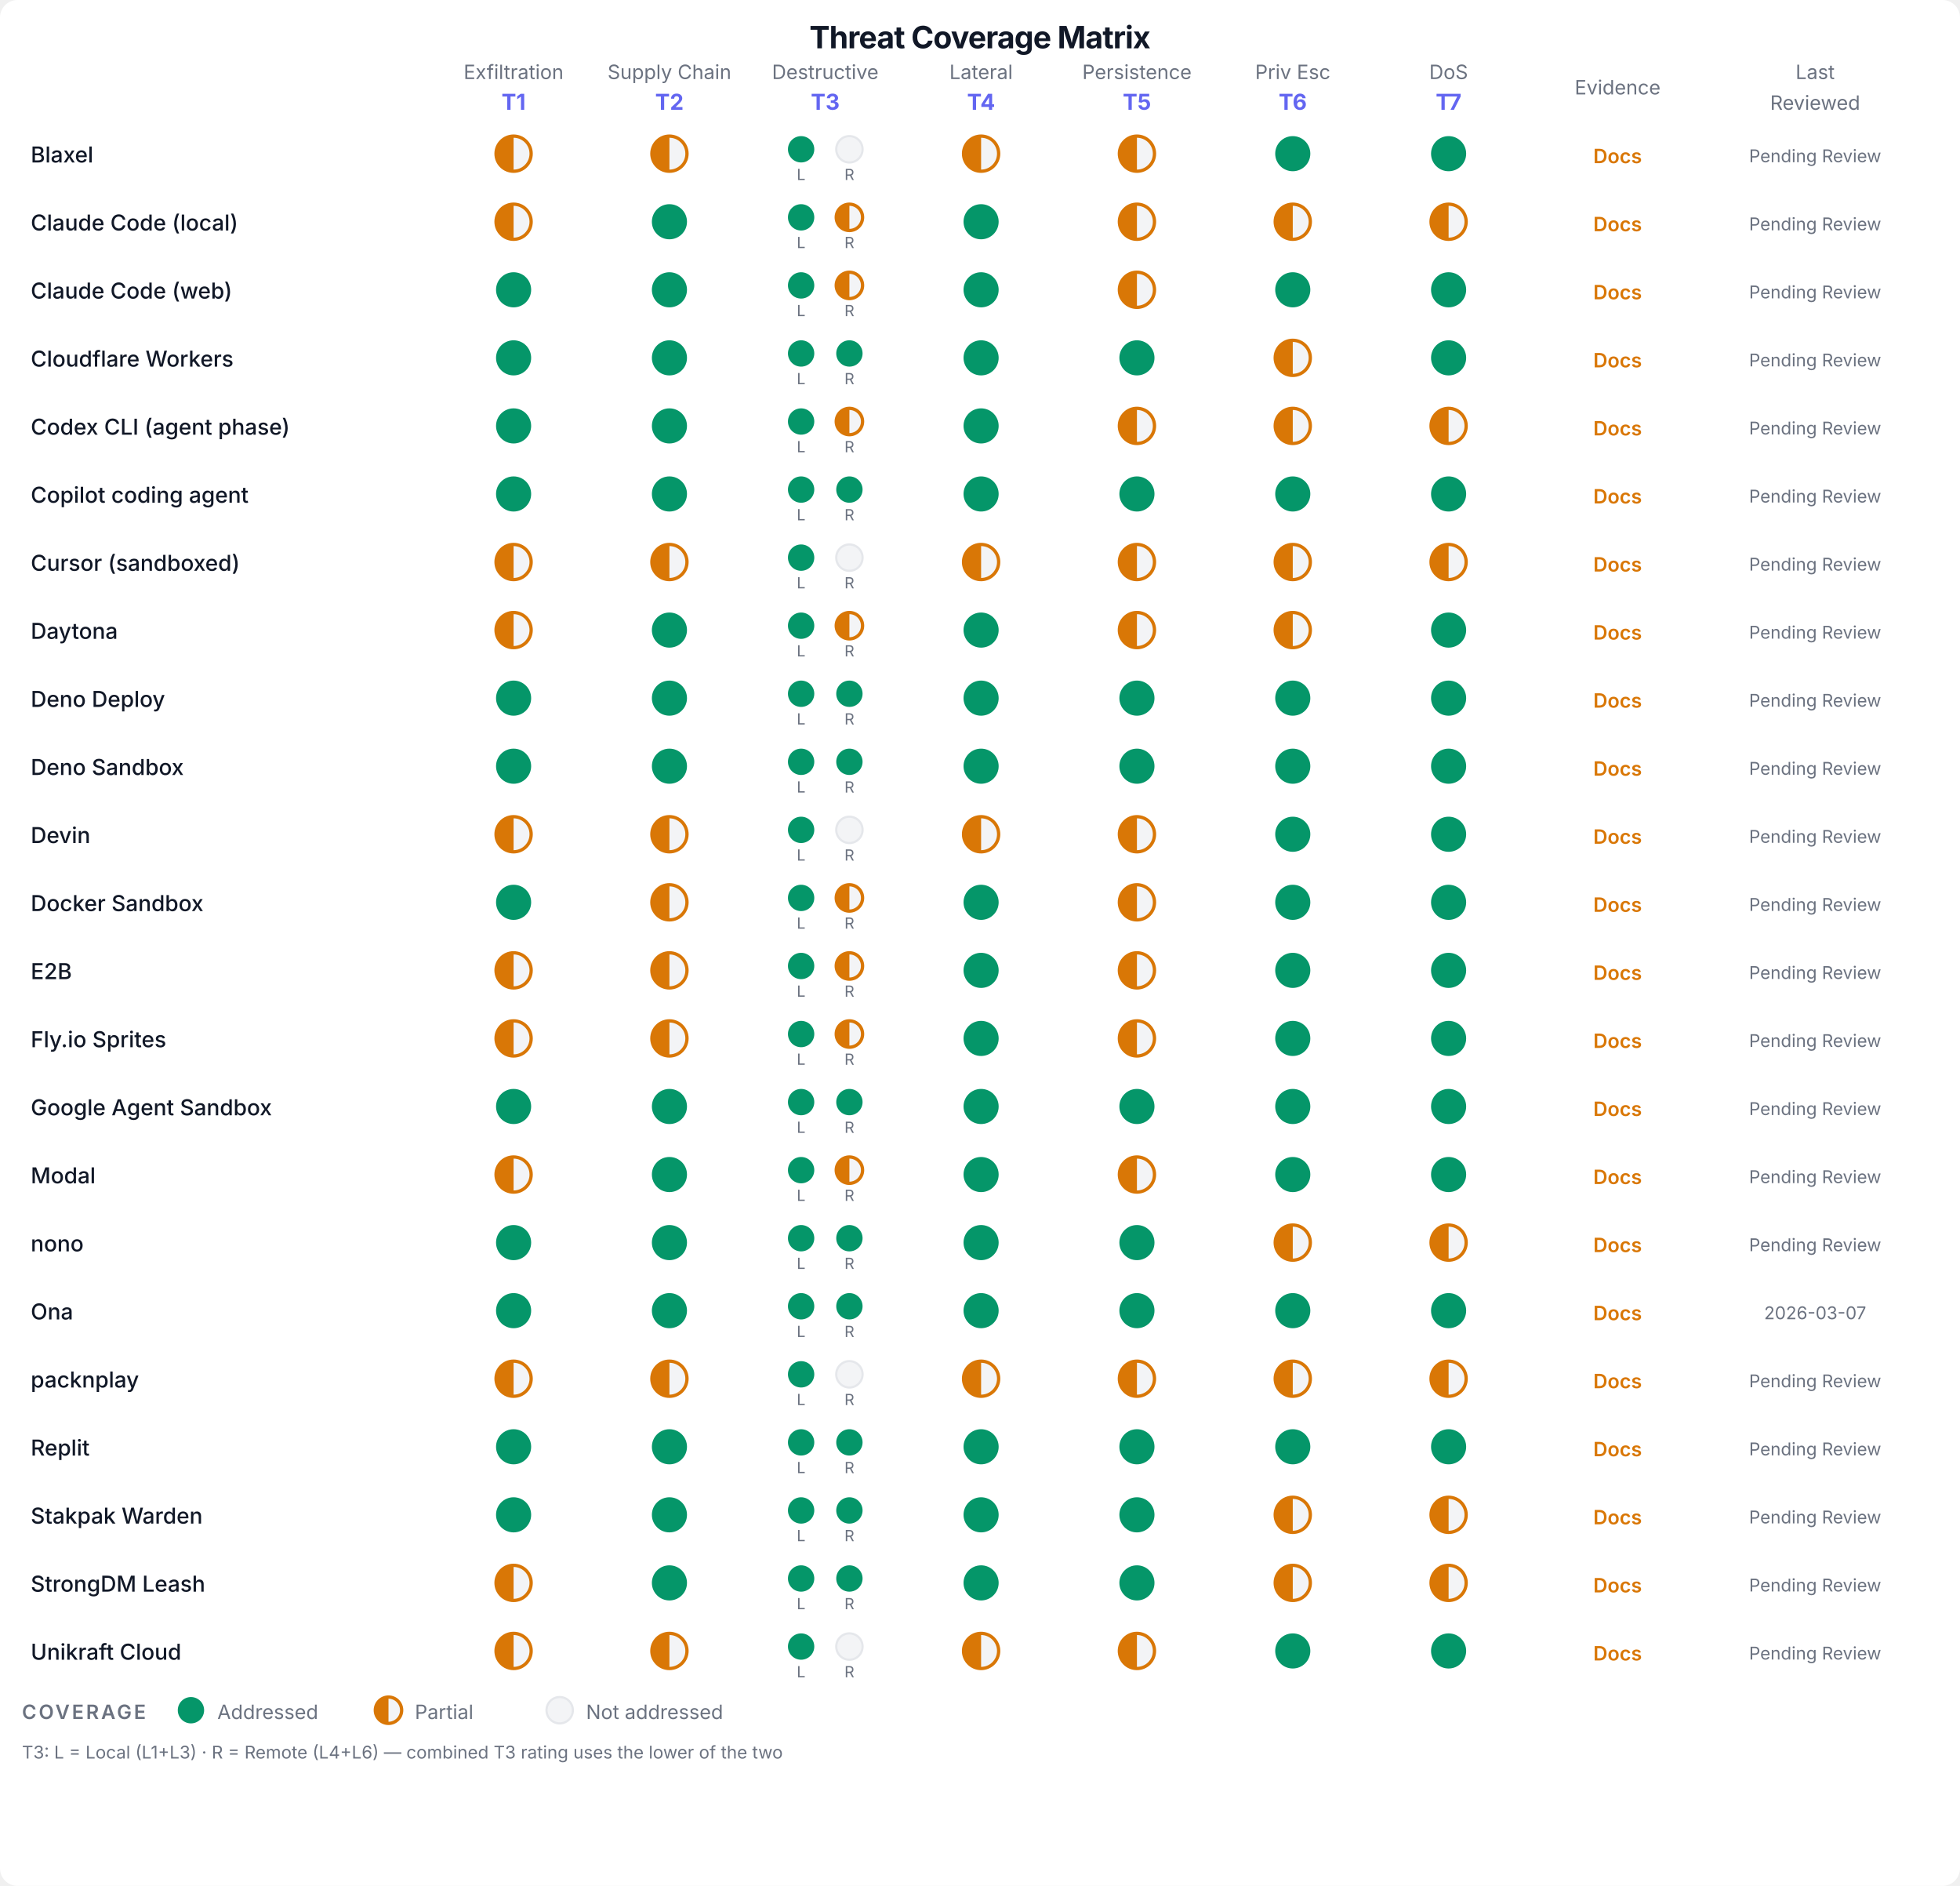
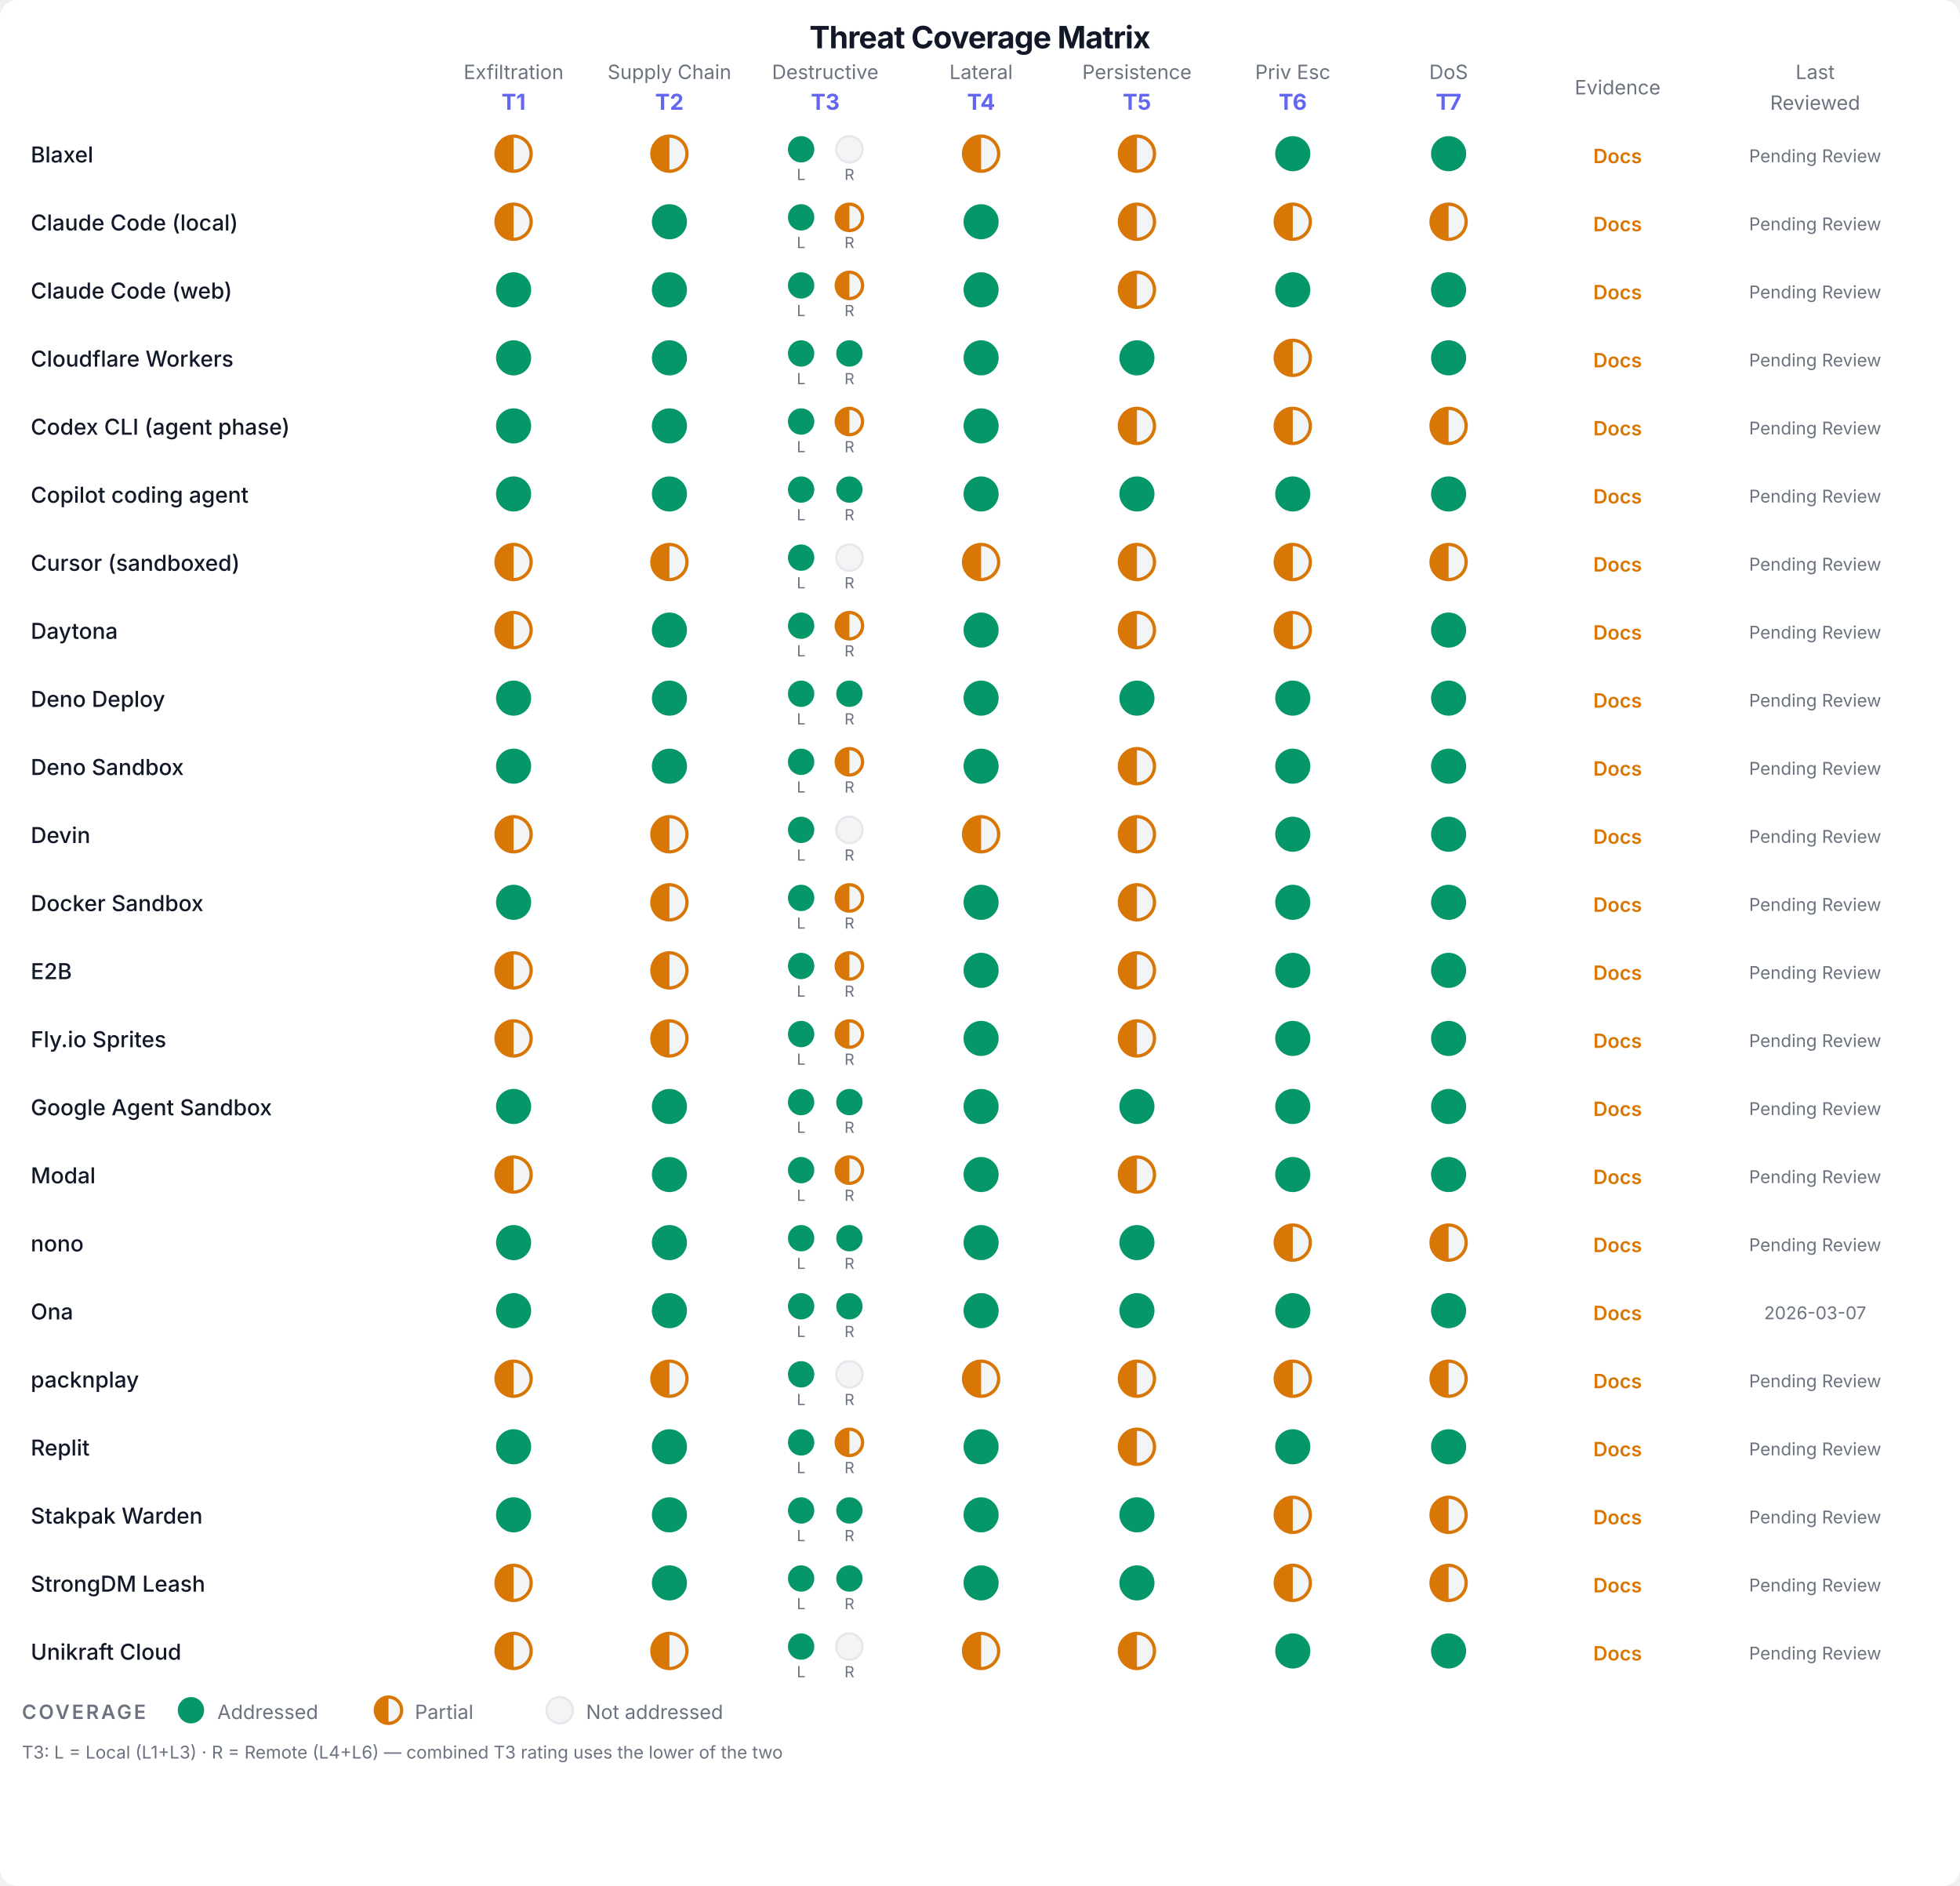
<svg xmlns="http://www.w3.org/2000/svg" viewBox="0 0 893 859" font-family="system-ui, -apple-system, 'Segoe UI', sans-serif">
  <rect width="893" height="859" fill="white" rx="8" />
  <text x="446.5" y="22" fill="#111827" font-size="14" font-weight="700" text-anchor="middle" letter-spacing="-0.3">Threat Coverage Matrix</text>
  <text x="234.0" y="36" fill="#6b7280" font-size="9" text-anchor="middle">Exfiltration</text>
  <text x="234.0" y="50" fill="#6366f1" font-size="10" font-weight="700" text-anchor="middle">T1</text>
  <text x="305.0" y="36" fill="#6b7280" font-size="9" text-anchor="middle">Supply Chain</text>
  <text x="305.0" y="50" fill="#6366f1" font-size="10" font-weight="700" text-anchor="middle">T2</text>
  <text x="376.0" y="36" fill="#6b7280" font-size="9" text-anchor="middle">Destructive</text>
  <text x="376.0" y="50" fill="#6366f1" font-size="10" font-weight="700" text-anchor="middle">T3</text>
  <text x="447.0" y="36" fill="#6b7280" font-size="9" text-anchor="middle">Lateral</text>
  <text x="447.0" y="50" fill="#6366f1" font-size="10" font-weight="700" text-anchor="middle">T4</text>
  <text x="518.0" y="36" fill="#6b7280" font-size="9" text-anchor="middle">Persistence</text>
  <text x="518.0" y="50" fill="#6366f1" font-size="10" font-weight="700" text-anchor="middle">T5</text>
  <text x="589.0" y="36" fill="#6b7280" font-size="9" text-anchor="middle">Priv Esc</text>
  <text x="589.0" y="50" fill="#6366f1" font-size="10" font-weight="700" text-anchor="middle">T6</text>
  <text x="660.0" y="36" fill="#6b7280" font-size="9" text-anchor="middle">DoS</text>
  <text x="660.0" y="50" fill="#6366f1" font-size="10" font-weight="700" text-anchor="middle">T7</text>
  <text x="737.0" y="43" fill="#6b7280" font-size="9" text-anchor="middle">Evidence</text>
  <text x="827.0" y="36" fill="#6b7280" font-size="9" text-anchor="middle">Last</text>
  <text x="827.0" y="50" fill="#6b7280" font-size="9" text-anchor="middle">Reviewed</text>
  <text x="14" y="74.0" fill="#111827" font-size="10" font-weight="500">Blaxel</text>
  <circle cx="234.0" cy="70.0" r="8" fill="#f3f4f6" stroke="#e5e7eb" stroke-width="1" />
  <path d="M 234.0,62.0 A 8,8 0 0,0 234.0,78.0 Z" fill="#d97706" />
  <circle cx="234.0" cy="70.0" r="8" fill="none" stroke="#d97706" stroke-width="1.5" />
  <circle cx="305.0" cy="70.0" r="8" fill="#f3f4f6" stroke="#e5e7eb" stroke-width="1" />
  <path d="M 305.0,62.0 A 8,8 0 0,0 305.0,78.0 Z" fill="#d97706" />
  <circle cx="305.0" cy="70.0" r="8" fill="none" stroke="#d97706" stroke-width="1.5" />
  <circle cx="365.0" cy="68.0" r="6" fill="#059669" />
  <text x="365.0" y="82.0" fill="#6b7280" font-size="7" text-anchor="middle">L</text>
  <circle cx="387.0" cy="68.0" r="6" fill="#f3f4f6" stroke="#e5e7eb" stroke-width="1" />
  <text x="387.0" y="82.0" fill="#6b7280" font-size="7" text-anchor="middle">R</text>
  <circle cx="447.0" cy="70.0" r="8" fill="#f3f4f6" stroke="#e5e7eb" stroke-width="1" />
  <path d="M 447.0,62.0 A 8,8 0 0,0 447.0,78.0 Z" fill="#d97706" />
  <circle cx="447.0" cy="70.0" r="8" fill="none" stroke="#d97706" stroke-width="1.5" />
  <circle cx="518.0" cy="70.0" r="8" fill="#f3f4f6" stroke="#e5e7eb" stroke-width="1" />
  <path d="M 518.0,62.0 A 8,8 0 0,0 518.0,78.0 Z" fill="#d97706" />
  <circle cx="518.0" cy="70.0" r="8" fill="none" stroke="#d97706" stroke-width="1.5" />
  <circle cx="589.0" cy="70.0" r="8" fill="#059669" />
  <circle cx="660.0" cy="70.0" r="8" fill="#059669" />
  <text x="737.0" y="71.0" fill="#d97706" font-size="9" font-weight="600" text-anchor="middle" dominant-baseline="middle">Docs</text>
  <text x="827.0" y="71.0" fill="#6b7280" font-size="8" text-anchor="middle" dominant-baseline="middle">Pending Review</text>
  <text x="14" y="105.0" fill="#111827" font-size="10" font-weight="500">Claude Code (local)</text>
  <circle cx="234.0" cy="101.0" r="8" fill="#f3f4f6" stroke="#e5e7eb" stroke-width="1" />
  <path d="M 234.0,93.0 A 8,8 0 0,0 234.0,109.0 Z" fill="#d97706" />
  <circle cx="234.0" cy="101.0" r="8" fill="none" stroke="#d97706" stroke-width="1.5" />
  <circle cx="305.0" cy="101.0" r="8" fill="#059669" />
  <circle cx="365.0" cy="99.0" r="6" fill="#059669" />
  <text x="365.0" y="113.0" fill="#6b7280" font-size="7" text-anchor="middle">L</text>
  <circle cx="387.0" cy="99.0" r="6" fill="#f3f4f6" stroke="#e5e7eb" stroke-width="1" />
  <path d="M 387.0,93.0 A 6,6 0 0,0 387.0,105.0 Z" fill="#d97706" />
  <circle cx="387.0" cy="99.0" r="6" fill="none" stroke="#d97706" stroke-width="1.5" />
  <text x="387.0" y="113.0" fill="#6b7280" font-size="7" text-anchor="middle">R</text>
  <circle cx="447.0" cy="101.0" r="8" fill="#059669" />
  <circle cx="518.0" cy="101.0" r="8" fill="#f3f4f6" stroke="#e5e7eb" stroke-width="1" />
  <path d="M 518.0,93.0 A 8,8 0 0,0 518.0,109.0 Z" fill="#d97706" />
  <circle cx="518.0" cy="101.0" r="8" fill="none" stroke="#d97706" stroke-width="1.5" />
  <circle cx="589.0" cy="101.0" r="8" fill="#f3f4f6" stroke="#e5e7eb" stroke-width="1" />
  <path d="M 589.0,93.0 A 8,8 0 0,0 589.0,109.0 Z" fill="#d97706" />
  <circle cx="589.0" cy="101.0" r="8" fill="none" stroke="#d97706" stroke-width="1.5" />
  <circle cx="660.0" cy="101.0" r="8" fill="#f3f4f6" stroke="#e5e7eb" stroke-width="1" />
  <path d="M 660.0,93.0 A 8,8 0 0,0 660.0,109.0 Z" fill="#d97706" />
  <circle cx="660.0" cy="101.0" r="8" fill="none" stroke="#d97706" stroke-width="1.5" />
  <text x="737.0" y="102.0" fill="#d97706" font-size="9" font-weight="600" text-anchor="middle" dominant-baseline="middle">Docs</text>
  <text x="827.0" y="102.0" fill="#6b7280" font-size="8" text-anchor="middle" dominant-baseline="middle">Pending Review</text>
  <text x="14" y="136.0" fill="#111827" font-size="10" font-weight="500">Claude Code (web)</text>
  <circle cx="234.0" cy="132.0" r="8" fill="#059669" />
  <circle cx="305.0" cy="132.0" r="8" fill="#059669" />
  <circle cx="365.0" cy="130.0" r="6" fill="#059669" />
  <text x="365.0" y="144.0" fill="#6b7280" font-size="7" text-anchor="middle">L</text>
  <circle cx="387.0" cy="130.0" r="6" fill="#f3f4f6" stroke="#e5e7eb" stroke-width="1" />
  <path d="M 387.0,124.0 A 6,6 0 0,0 387.0,136.0 Z" fill="#d97706" />
  <circle cx="387.0" cy="130.0" r="6" fill="none" stroke="#d97706" stroke-width="1.5" />
  <text x="387.0" y="144.0" fill="#6b7280" font-size="7" text-anchor="middle">R</text>
  <circle cx="447.0" cy="132.0" r="8" fill="#059669" />
  <circle cx="518.0" cy="132.0" r="8" fill="#f3f4f6" stroke="#e5e7eb" stroke-width="1" />
  <path d="M 518.0,124.0 A 8,8 0 0,0 518.0,140.0 Z" fill="#d97706" />
  <circle cx="518.0" cy="132.0" r="8" fill="none" stroke="#d97706" stroke-width="1.5" />
  <circle cx="589.0" cy="132.0" r="8" fill="#059669" />
  <circle cx="660.0" cy="132.0" r="8" fill="#059669" />
  <text x="737.0" y="133.0" fill="#d97706" font-size="9" font-weight="600" text-anchor="middle" dominant-baseline="middle">Docs</text>
  <text x="827.0" y="133.0" fill="#6b7280" font-size="8" text-anchor="middle" dominant-baseline="middle">Pending Review</text>
  <text x="14" y="167.0" fill="#111827" font-size="10" font-weight="500">Cloudflare Workers</text>
  <circle cx="234.0" cy="163.0" r="8" fill="#059669" />
  <circle cx="305.0" cy="163.0" r="8" fill="#059669" />
  <circle cx="365.0" cy="161.0" r="6" fill="#059669" />
  <text x="365.0" y="175.0" fill="#6b7280" font-size="7" text-anchor="middle">L</text>
  <circle cx="387.0" cy="161.0" r="6" fill="#059669" />
  <text x="387.0" y="175.0" fill="#6b7280" font-size="7" text-anchor="middle">R</text>
  <circle cx="447.0" cy="163.0" r="8" fill="#059669" />
  <circle cx="518.0" cy="163.0" r="8" fill="#059669" />
  <circle cx="589.0" cy="163.0" r="8" fill="#f3f4f6" stroke="#e5e7eb" stroke-width="1" />
  <path d="M 589.0,155.0 A 8,8 0 0,0 589.0,171.0 Z" fill="#d97706" />
  <circle cx="589.0" cy="163.0" r="8" fill="none" stroke="#d97706" stroke-width="1.5" />
  <circle cx="660.0" cy="163.0" r="8" fill="#059669" />
  <text x="737.0" y="164.0" fill="#d97706" font-size="9" font-weight="600" text-anchor="middle" dominant-baseline="middle">Docs</text>
  <text x="827.0" y="164.0" fill="#6b7280" font-size="8" text-anchor="middle" dominant-baseline="middle">Pending Review</text>
  <text x="14" y="198.0" fill="#111827" font-size="10" font-weight="500">Codex CLI (agent phase)</text>
  <circle cx="234.0" cy="194.0" r="8" fill="#059669" />
  <circle cx="305.0" cy="194.0" r="8" fill="#059669" />
  <circle cx="365.0" cy="192.0" r="6" fill="#059669" />
  <text x="365.0" y="206.0" fill="#6b7280" font-size="7" text-anchor="middle">L</text>
  <circle cx="387.0" cy="192.0" r="6" fill="#f3f4f6" stroke="#e5e7eb" stroke-width="1" />
  <path d="M 387.0,186.0 A 6,6 0 0,0 387.0,198.0 Z" fill="#d97706" />
  <circle cx="387.0" cy="192.0" r="6" fill="none" stroke="#d97706" stroke-width="1.5" />
  <text x="387.0" y="206.0" fill="#6b7280" font-size="7" text-anchor="middle">R</text>
  <circle cx="447.0" cy="194.0" r="8" fill="#059669" />
  <circle cx="518.0" cy="194.0" r="8" fill="#f3f4f6" stroke="#e5e7eb" stroke-width="1" />
  <path d="M 518.0,186.0 A 8,8 0 0,0 518.0,202.0 Z" fill="#d97706" />
  <circle cx="518.0" cy="194.0" r="8" fill="none" stroke="#d97706" stroke-width="1.5" />
  <circle cx="589.0" cy="194.0" r="8" fill="#f3f4f6" stroke="#e5e7eb" stroke-width="1" />
  <path d="M 589.0,186.0 A 8,8 0 0,0 589.0,202.0 Z" fill="#d97706" />
  <circle cx="589.0" cy="194.0" r="8" fill="none" stroke="#d97706" stroke-width="1.5" />
  <circle cx="660.0" cy="194.0" r="8" fill="#f3f4f6" stroke="#e5e7eb" stroke-width="1" />
  <path d="M 660.0,186.0 A 8,8 0 0,0 660.0,202.0 Z" fill="#d97706" />
  <circle cx="660.0" cy="194.0" r="8" fill="none" stroke="#d97706" stroke-width="1.5" />
  <text x="737.0" y="195.0" fill="#d97706" font-size="9" font-weight="600" text-anchor="middle" dominant-baseline="middle">Docs</text>
  <text x="827.0" y="195.0" fill="#6b7280" font-size="8" text-anchor="middle" dominant-baseline="middle">Pending Review</text>
  <text x="14" y="229.0" fill="#111827" font-size="10" font-weight="500">Copilot coding agent</text>
  <circle cx="234.0" cy="225.0" r="8" fill="#059669" />
  <circle cx="305.0" cy="225.0" r="8" fill="#059669" />
  <circle cx="365.0" cy="223.0" r="6" fill="#059669" />
  <text x="365.0" y="237.0" fill="#6b7280" font-size="7" text-anchor="middle">L</text>
  <circle cx="387.0" cy="223.0" r="6" fill="#059669" />
  <text x="387.0" y="237.0" fill="#6b7280" font-size="7" text-anchor="middle">R</text>
  <circle cx="447.0" cy="225.0" r="8" fill="#059669" />
  <circle cx="518.0" cy="225.0" r="8" fill="#059669" />
  <circle cx="589.0" cy="225.0" r="8" fill="#059669" />
  <circle cx="660.0" cy="225.0" r="8" fill="#059669" />
  <text x="737.0" y="226.0" fill="#d97706" font-size="9" font-weight="600" text-anchor="middle" dominant-baseline="middle">Docs</text>
  <text x="827.0" y="226.0" fill="#6b7280" font-size="8" text-anchor="middle" dominant-baseline="middle">Pending Review</text>
  <text x="14" y="260.0" fill="#111827" font-size="10" font-weight="500">Cursor (sandboxed)</text>
  <circle cx="234.0" cy="256.0" r="8" fill="#f3f4f6" stroke="#e5e7eb" stroke-width="1" />
  <path d="M 234.0,248.0 A 8,8 0 0,0 234.0,264.0 Z" fill="#d97706" />
  <circle cx="234.0" cy="256.0" r="8" fill="none" stroke="#d97706" stroke-width="1.5" />
  <circle cx="305.0" cy="256.0" r="8" fill="#f3f4f6" stroke="#e5e7eb" stroke-width="1" />
  <path d="M 305.0,248.0 A 8,8 0 0,0 305.0,264.0 Z" fill="#d97706" />
  <circle cx="305.0" cy="256.0" r="8" fill="none" stroke="#d97706" stroke-width="1.5" />
  <circle cx="365.0" cy="254.0" r="6" fill="#059669" />
  <text x="365.0" y="268.0" fill="#6b7280" font-size="7" text-anchor="middle">L</text>
  <circle cx="387.0" cy="254.0" r="6" fill="#f3f4f6" stroke="#e5e7eb" stroke-width="1" />
  <text x="387.0" y="268.0" fill="#6b7280" font-size="7" text-anchor="middle">R</text>
  <circle cx="447.0" cy="256.0" r="8" fill="#f3f4f6" stroke="#e5e7eb" stroke-width="1" />
  <path d="M 447.0,248.0 A 8,8 0 0,0 447.0,264.0 Z" fill="#d97706" />
  <circle cx="447.0" cy="256.0" r="8" fill="none" stroke="#d97706" stroke-width="1.5" />
  <circle cx="518.0" cy="256.0" r="8" fill="#f3f4f6" stroke="#e5e7eb" stroke-width="1" />
  <path d="M 518.0,248.0 A 8,8 0 0,0 518.0,264.0 Z" fill="#d97706" />
  <circle cx="518.0" cy="256.0" r="8" fill="none" stroke="#d97706" stroke-width="1.5" />
  <circle cx="589.0" cy="256.0" r="8" fill="#f3f4f6" stroke="#e5e7eb" stroke-width="1" />
  <path d="M 589.0,248.0 A 8,8 0 0,0 589.0,264.0 Z" fill="#d97706" />
  <circle cx="589.0" cy="256.0" r="8" fill="none" stroke="#d97706" stroke-width="1.5" />
  <circle cx="660.0" cy="256.0" r="8" fill="#f3f4f6" stroke="#e5e7eb" stroke-width="1" />
  <path d="M 660.0,248.0 A 8,8 0 0,0 660.0,264.0 Z" fill="#d97706" />
  <circle cx="660.0" cy="256.0" r="8" fill="none" stroke="#d97706" stroke-width="1.5" />
  <text x="737.0" y="257.0" fill="#d97706" font-size="9" font-weight="600" text-anchor="middle" dominant-baseline="middle">Docs</text>
  <text x="827.0" y="257.0" fill="#6b7280" font-size="8" text-anchor="middle" dominant-baseline="middle">Pending Review</text>
  <text x="14" y="291.0" fill="#111827" font-size="10" font-weight="500">Daytona</text>
  <circle cx="234.0" cy="287.0" r="8" fill="#f3f4f6" stroke="#e5e7eb" stroke-width="1" />
  <path d="M 234.0,279.0 A 8,8 0 0,0 234.0,295.0 Z" fill="#d97706" />
  <circle cx="234.0" cy="287.0" r="8" fill="none" stroke="#d97706" stroke-width="1.5" />
  <circle cx="305.0" cy="287.0" r="8" fill="#059669" />
  <circle cx="365.0" cy="285.0" r="6" fill="#059669" />
  <text x="365.0" y="299.0" fill="#6b7280" font-size="7" text-anchor="middle">L</text>
  <circle cx="387.0" cy="285.0" r="6" fill="#f3f4f6" stroke="#e5e7eb" stroke-width="1" />
  <path d="M 387.0,279.0 A 6,6 0 0,0 387.0,291.0 Z" fill="#d97706" />
  <circle cx="387.0" cy="285.0" r="6" fill="none" stroke="#d97706" stroke-width="1.5" />
  <text x="387.0" y="299.0" fill="#6b7280" font-size="7" text-anchor="middle">R</text>
  <circle cx="447.0" cy="287.0" r="8" fill="#059669" />
  <circle cx="518.0" cy="287.0" r="8" fill="#f3f4f6" stroke="#e5e7eb" stroke-width="1" />
  <path d="M 518.0,279.0 A 8,8 0 0,0 518.0,295.0 Z" fill="#d97706" />
  <circle cx="518.0" cy="287.0" r="8" fill="none" stroke="#d97706" stroke-width="1.5" />
  <circle cx="589.0" cy="287.0" r="8" fill="#f3f4f6" stroke="#e5e7eb" stroke-width="1" />
  <path d="M 589.0,279.0 A 8,8 0 0,0 589.0,295.0 Z" fill="#d97706" />
  <circle cx="589.0" cy="287.0" r="8" fill="none" stroke="#d97706" stroke-width="1.5" />
  <circle cx="660.0" cy="287.0" r="8" fill="#059669" />
  <text x="737.0" y="288.0" fill="#d97706" font-size="9" font-weight="600" text-anchor="middle" dominant-baseline="middle">Docs</text>
  <text x="827.0" y="288.0" fill="#6b7280" font-size="8" text-anchor="middle" dominant-baseline="middle">Pending Review</text>
  <text x="14" y="322.0" fill="#111827" font-size="10" font-weight="500">Deno Deploy</text>
  <circle cx="234.0" cy="318.0" r="8" fill="#059669" />
  <circle cx="305.0" cy="318.0" r="8" fill="#059669" />
  <circle cx="365.0" cy="316.0" r="6" fill="#059669" />
  <text x="365.0" y="330.0" fill="#6b7280" font-size="7" text-anchor="middle">L</text>
  <circle cx="387.0" cy="316.0" r="6" fill="#059669" />
  <text x="387.0" y="330.0" fill="#6b7280" font-size="7" text-anchor="middle">R</text>
  <circle cx="447.0" cy="318.0" r="8" fill="#059669" />
  <circle cx="518.0" cy="318.0" r="8" fill="#059669" />
  <circle cx="589.0" cy="318.0" r="8" fill="#059669" />
  <circle cx="660.0" cy="318.0" r="8" fill="#059669" />
  <text x="737.0" y="319.0" fill="#d97706" font-size="9" font-weight="600" text-anchor="middle" dominant-baseline="middle">Docs</text>
  <text x="827.0" y="319.0" fill="#6b7280" font-size="8" text-anchor="middle" dominant-baseline="middle">Pending Review</text>
  <text x="14" y="353.0" fill="#111827" font-size="10" font-weight="500">Deno Sandbox</text>
  <circle cx="234.0" cy="349.0" r="8" fill="#059669" />
  <circle cx="305.0" cy="349.0" r="8" fill="#059669" />
  <circle cx="365.0" cy="347.0" r="6" fill="#059669" />
  <text x="365.0" y="361.0" fill="#6b7280" font-size="7" text-anchor="middle">L</text>
-   <circle cx="387.0" cy="347.0" r="6" fill="#059669" />
+   <circle cx="387.0" cy="347.0" r="6" fill="#f3f4f6" stroke="#e5e7eb" stroke-width="1" />
+   <path d="M 387.0,341.0 A 6,6 0 0,0 387.0,353.0 Z" fill="#d97706" />
+   <circle cx="387.0" cy="347.0" r="6" fill="none" stroke="#d97706" stroke-width="1.5" />
  <text x="387.0" y="361.0" fill="#6b7280" font-size="7" text-anchor="middle">R</text>
  <circle cx="447.0" cy="349.0" r="8" fill="#059669" />
-   <circle cx="518.0" cy="349.0" r="8" fill="#059669" />
+   <circle cx="518.0" cy="349.0" r="8" fill="#f3f4f6" stroke="#e5e7eb" stroke-width="1" />
+   <path d="M 518.0,341.0 A 8,8 0 0,0 518.0,357.0 Z" fill="#d97706" />
+   <circle cx="518.0" cy="349.0" r="8" fill="none" stroke="#d97706" stroke-width="1.5" />
  <circle cx="589.0" cy="349.0" r="8" fill="#059669" />
  <circle cx="660.0" cy="349.0" r="8" fill="#059669" />
  <text x="737.0" y="350.0" fill="#d97706" font-size="9" font-weight="600" text-anchor="middle" dominant-baseline="middle">Docs</text>
  <text x="827.0" y="350.0" fill="#6b7280" font-size="8" text-anchor="middle" dominant-baseline="middle">Pending Review</text>
  <text x="14" y="384.0" fill="#111827" font-size="10" font-weight="500">Devin</text>
  <circle cx="234.0" cy="380.0" r="8" fill="#f3f4f6" stroke="#e5e7eb" stroke-width="1" />
  <path d="M 234.0,372.0 A 8,8 0 0,0 234.0,388.0 Z" fill="#d97706" />
  <circle cx="234.0" cy="380.0" r="8" fill="none" stroke="#d97706" stroke-width="1.5" />
  <circle cx="305.0" cy="380.0" r="8" fill="#f3f4f6" stroke="#e5e7eb" stroke-width="1" />
  <path d="M 305.0,372.0 A 8,8 0 0,0 305.0,388.0 Z" fill="#d97706" />
  <circle cx="305.0" cy="380.0" r="8" fill="none" stroke="#d97706" stroke-width="1.5" />
  <circle cx="365.0" cy="378.0" r="6" fill="#059669" />
  <text x="365.0" y="392.0" fill="#6b7280" font-size="7" text-anchor="middle">L</text>
  <circle cx="387.0" cy="378.0" r="6" fill="#f3f4f6" stroke="#e5e7eb" stroke-width="1" />
  <text x="387.0" y="392.0" fill="#6b7280" font-size="7" text-anchor="middle">R</text>
  <circle cx="447.0" cy="380.0" r="8" fill="#f3f4f6" stroke="#e5e7eb" stroke-width="1" />
  <path d="M 447.0,372.0 A 8,8 0 0,0 447.0,388.0 Z" fill="#d97706" />
  <circle cx="447.0" cy="380.0" r="8" fill="none" stroke="#d97706" stroke-width="1.5" />
  <circle cx="518.0" cy="380.0" r="8" fill="#f3f4f6" stroke="#e5e7eb" stroke-width="1" />
  <path d="M 518.0,372.0 A 8,8 0 0,0 518.0,388.0 Z" fill="#d97706" />
  <circle cx="518.0" cy="380.0" r="8" fill="none" stroke="#d97706" stroke-width="1.5" />
  <circle cx="589.0" cy="380.0" r="8" fill="#059669" />
  <circle cx="660.0" cy="380.0" r="8" fill="#059669" />
  <text x="737.0" y="381.0" fill="#d97706" font-size="9" font-weight="600" text-anchor="middle" dominant-baseline="middle">Docs</text>
  <text x="827.0" y="381.0" fill="#6b7280" font-size="8" text-anchor="middle" dominant-baseline="middle">Pending Review</text>
  <text x="14" y="415.0" fill="#111827" font-size="10" font-weight="500">Docker Sandbox</text>
  <circle cx="234.0" cy="411.0" r="8" fill="#059669" />
  <circle cx="305.0" cy="411.0" r="8" fill="#f3f4f6" stroke="#e5e7eb" stroke-width="1" />
  <path d="M 305.0,403.0 A 8,8 0 0,0 305.0,419.0 Z" fill="#d97706" />
  <circle cx="305.0" cy="411.0" r="8" fill="none" stroke="#d97706" stroke-width="1.5" />
  <circle cx="365.0" cy="409.0" r="6" fill="#059669" />
  <text x="365.0" y="423.0" fill="#6b7280" font-size="7" text-anchor="middle">L</text>
  <circle cx="387.0" cy="409.0" r="6" fill="#f3f4f6" stroke="#e5e7eb" stroke-width="1" />
  <path d="M 387.0,403.0 A 6,6 0 0,0 387.0,415.0 Z" fill="#d97706" />
  <circle cx="387.0" cy="409.0" r="6" fill="none" stroke="#d97706" stroke-width="1.5" />
  <text x="387.0" y="423.0" fill="#6b7280" font-size="7" text-anchor="middle">R</text>
  <circle cx="447.0" cy="411.0" r="8" fill="#059669" />
  <circle cx="518.0" cy="411.0" r="8" fill="#f3f4f6" stroke="#e5e7eb" stroke-width="1" />
  <path d="M 518.0,403.0 A 8,8 0 0,0 518.0,419.0 Z" fill="#d97706" />
  <circle cx="518.0" cy="411.0" r="8" fill="none" stroke="#d97706" stroke-width="1.5" />
  <circle cx="589.0" cy="411.0" r="8" fill="#059669" />
  <circle cx="660.0" cy="411.0" r="8" fill="#059669" />
  <text x="737.0" y="412.0" fill="#d97706" font-size="9" font-weight="600" text-anchor="middle" dominant-baseline="middle">Docs</text>
  <text x="827.0" y="412.0" fill="#6b7280" font-size="8" text-anchor="middle" dominant-baseline="middle">Pending Review</text>
  <text x="14" y="446.0" fill="#111827" font-size="10" font-weight="500">E2B</text>
  <circle cx="234.0" cy="442.0" r="8" fill="#f3f4f6" stroke="#e5e7eb" stroke-width="1" />
  <path d="M 234.0,434.0 A 8,8 0 0,0 234.0,450.0 Z" fill="#d97706" />
  <circle cx="234.0" cy="442.0" r="8" fill="none" stroke="#d97706" stroke-width="1.5" />
  <circle cx="305.0" cy="442.0" r="8" fill="#f3f4f6" stroke="#e5e7eb" stroke-width="1" />
  <path d="M 305.0,434.0 A 8,8 0 0,0 305.0,450.0 Z" fill="#d97706" />
  <circle cx="305.0" cy="442.0" r="8" fill="none" stroke="#d97706" stroke-width="1.5" />
  <circle cx="365.0" cy="440.0" r="6" fill="#059669" />
  <text x="365.0" y="454.0" fill="#6b7280" font-size="7" text-anchor="middle">L</text>
  <circle cx="387.0" cy="440.0" r="6" fill="#f3f4f6" stroke="#e5e7eb" stroke-width="1" />
  <path d="M 387.0,434.0 A 6,6 0 0,0 387.0,446.0 Z" fill="#d97706" />
  <circle cx="387.0" cy="440.0" r="6" fill="none" stroke="#d97706" stroke-width="1.5" />
  <text x="387.0" y="454.0" fill="#6b7280" font-size="7" text-anchor="middle">R</text>
  <circle cx="447.0" cy="442.0" r="8" fill="#059669" />
  <circle cx="518.0" cy="442.0" r="8" fill="#f3f4f6" stroke="#e5e7eb" stroke-width="1" />
  <path d="M 518.0,434.0 A 8,8 0 0,0 518.0,450.0 Z" fill="#d97706" />
  <circle cx="518.0" cy="442.0" r="8" fill="none" stroke="#d97706" stroke-width="1.5" />
  <circle cx="589.0" cy="442.0" r="8" fill="#059669" />
  <circle cx="660.0" cy="442.0" r="8" fill="#059669" />
  <text x="737.0" y="443.0" fill="#d97706" font-size="9" font-weight="600" text-anchor="middle" dominant-baseline="middle">Docs</text>
  <text x="827.0" y="443.0" fill="#6b7280" font-size="8" text-anchor="middle" dominant-baseline="middle">Pending Review</text>
  <text x="14" y="477.0" fill="#111827" font-size="10" font-weight="500">Fly.io Sprites</text>
  <circle cx="234.0" cy="473.0" r="8" fill="#f3f4f6" stroke="#e5e7eb" stroke-width="1" />
  <path d="M 234.0,465.0 A 8,8 0 0,0 234.0,481.0 Z" fill="#d97706" />
  <circle cx="234.0" cy="473.0" r="8" fill="none" stroke="#d97706" stroke-width="1.5" />
  <circle cx="305.0" cy="473.0" r="8" fill="#f3f4f6" stroke="#e5e7eb" stroke-width="1" />
  <path d="M 305.0,465.0 A 8,8 0 0,0 305.0,481.0 Z" fill="#d97706" />
  <circle cx="305.0" cy="473.0" r="8" fill="none" stroke="#d97706" stroke-width="1.5" />
  <circle cx="365.0" cy="471.0" r="6" fill="#059669" />
  <text x="365.0" y="485.0" fill="#6b7280" font-size="7" text-anchor="middle">L</text>
  <circle cx="387.0" cy="471.0" r="6" fill="#f3f4f6" stroke="#e5e7eb" stroke-width="1" />
  <path d="M 387.0,465.0 A 6,6 0 0,0 387.0,477.0 Z" fill="#d97706" />
  <circle cx="387.0" cy="471.0" r="6" fill="none" stroke="#d97706" stroke-width="1.5" />
  <text x="387.0" y="485.0" fill="#6b7280" font-size="7" text-anchor="middle">R</text>
  <circle cx="447.0" cy="473.0" r="8" fill="#059669" />
  <circle cx="518.0" cy="473.0" r="8" fill="#f3f4f6" stroke="#e5e7eb" stroke-width="1" />
  <path d="M 518.0,465.0 A 8,8 0 0,0 518.0,481.0 Z" fill="#d97706" />
  <circle cx="518.0" cy="473.0" r="8" fill="none" stroke="#d97706" stroke-width="1.5" />
  <circle cx="589.0" cy="473.0" r="8" fill="#059669" />
  <circle cx="660.0" cy="473.0" r="8" fill="#059669" />
  <text x="737.0" y="474.0" fill="#d97706" font-size="9" font-weight="600" text-anchor="middle" dominant-baseline="middle">Docs</text>
  <text x="827.0" y="474.0" fill="#6b7280" font-size="8" text-anchor="middle" dominant-baseline="middle">Pending Review</text>
  <text x="14" y="508.0" fill="#111827" font-size="10" font-weight="500">Google Agent Sandbox</text>
  <circle cx="234.0" cy="504.0" r="8" fill="#059669" />
  <circle cx="305.0" cy="504.0" r="8" fill="#059669" />
  <circle cx="365.0" cy="502.0" r="6" fill="#059669" />
  <text x="365.0" y="516.0" fill="#6b7280" font-size="7" text-anchor="middle">L</text>
  <circle cx="387.0" cy="502.0" r="6" fill="#059669" />
  <text x="387.0" y="516.0" fill="#6b7280" font-size="7" text-anchor="middle">R</text>
  <circle cx="447.0" cy="504.0" r="8" fill="#059669" />
  <circle cx="518.0" cy="504.0" r="8" fill="#059669" />
  <circle cx="589.0" cy="504.0" r="8" fill="#059669" />
  <circle cx="660.0" cy="504.0" r="8" fill="#059669" />
  <text x="737.0" y="505.0" fill="#d97706" font-size="9" font-weight="600" text-anchor="middle" dominant-baseline="middle">Docs</text>
  <text x="827.0" y="505.0" fill="#6b7280" font-size="8" text-anchor="middle" dominant-baseline="middle">Pending Review</text>
  <text x="14" y="539.0" fill="#111827" font-size="10" font-weight="500">Modal</text>
  <circle cx="234.0" cy="535.0" r="8" fill="#f3f4f6" stroke="#e5e7eb" stroke-width="1" />
  <path d="M 234.0,527.0 A 8,8 0 0,0 234.0,543.0 Z" fill="#d97706" />
  <circle cx="234.0" cy="535.0" r="8" fill="none" stroke="#d97706" stroke-width="1.5" />
  <circle cx="305.0" cy="535.0" r="8" fill="#059669" />
  <circle cx="365.0" cy="533.0" r="6" fill="#059669" />
  <text x="365.0" y="547.0" fill="#6b7280" font-size="7" text-anchor="middle">L</text>
  <circle cx="387.0" cy="533.0" r="6" fill="#f3f4f6" stroke="#e5e7eb" stroke-width="1" />
  <path d="M 387.0,527.0 A 6,6 0 0,0 387.0,539.0 Z" fill="#d97706" />
  <circle cx="387.0" cy="533.0" r="6" fill="none" stroke="#d97706" stroke-width="1.5" />
  <text x="387.0" y="547.0" fill="#6b7280" font-size="7" text-anchor="middle">R</text>
  <circle cx="447.0" cy="535.0" r="8" fill="#059669" />
  <circle cx="518.0" cy="535.0" r="8" fill="#f3f4f6" stroke="#e5e7eb" stroke-width="1" />
  <path d="M 518.0,527.0 A 8,8 0 0,0 518.0,543.0 Z" fill="#d97706" />
  <circle cx="518.0" cy="535.0" r="8" fill="none" stroke="#d97706" stroke-width="1.5" />
  <circle cx="589.0" cy="535.0" r="8" fill="#059669" />
  <circle cx="660.0" cy="535.0" r="8" fill="#059669" />
  <text x="737.0" y="536.0" fill="#d97706" font-size="9" font-weight="600" text-anchor="middle" dominant-baseline="middle">Docs</text>
  <text x="827.0" y="536.0" fill="#6b7280" font-size="8" text-anchor="middle" dominant-baseline="middle">Pending Review</text>
  <text x="14" y="570.0" fill="#111827" font-size="10" font-weight="500">nono</text>
  <circle cx="234.0" cy="566.0" r="8" fill="#059669" />
  <circle cx="305.0" cy="566.0" r="8" fill="#059669" />
  <circle cx="365.0" cy="564.0" r="6" fill="#059669" />
  <text x="365.0" y="578.0" fill="#6b7280" font-size="7" text-anchor="middle">L</text>
  <circle cx="387.0" cy="564.0" r="6" fill="#059669" />
  <text x="387.0" y="578.0" fill="#6b7280" font-size="7" text-anchor="middle">R</text>
  <circle cx="447.0" cy="566.0" r="8" fill="#059669" />
  <circle cx="518.0" cy="566.0" r="8" fill="#059669" />
  <circle cx="589.0" cy="566.0" r="8" fill="#f3f4f6" stroke="#e5e7eb" stroke-width="1" />
  <path d="M 589.0,558.0 A 8,8 0 0,0 589.0,574.0 Z" fill="#d97706" />
  <circle cx="589.0" cy="566.0" r="8" fill="none" stroke="#d97706" stroke-width="1.5" />
  <circle cx="660.0" cy="566.0" r="8" fill="#f3f4f6" stroke="#e5e7eb" stroke-width="1" />
  <path d="M 660.0,558.0 A 8,8 0 0,0 660.0,574.0 Z" fill="#d97706" />
  <circle cx="660.0" cy="566.0" r="8" fill="none" stroke="#d97706" stroke-width="1.5" />
  <text x="737.0" y="567.0" fill="#d97706" font-size="9" font-weight="600" text-anchor="middle" dominant-baseline="middle">Docs</text>
  <text x="827.0" y="567.0" fill="#6b7280" font-size="8" text-anchor="middle" dominant-baseline="middle">Pending Review</text>
  <text x="14" y="601.0" fill="#111827" font-size="10" font-weight="500">Ona</text>
  <circle cx="234.0" cy="597.0" r="8" fill="#059669" />
  <circle cx="305.0" cy="597.0" r="8" fill="#059669" />
  <circle cx="365.0" cy="595.0" r="6" fill="#059669" />
  <text x="365.0" y="609.0" fill="#6b7280" font-size="7" text-anchor="middle">L</text>
  <circle cx="387.0" cy="595.0" r="6" fill="#059669" />
  <text x="387.0" y="609.0" fill="#6b7280" font-size="7" text-anchor="middle">R</text>
  <circle cx="447.0" cy="597.0" r="8" fill="#059669" />
  <circle cx="518.0" cy="597.0" r="8" fill="#059669" />
  <circle cx="589.0" cy="597.0" r="8" fill="#059669" />
  <circle cx="660.0" cy="597.0" r="8" fill="#059669" />
  <text x="737.0" y="598.0" fill="#d97706" font-size="9" font-weight="600" text-anchor="middle" dominant-baseline="middle">Docs</text>
  <text x="827.0" y="598.0" fill="#6b7280" font-size="8" text-anchor="middle" dominant-baseline="middle">2026-03-07</text>
  <text x="14" y="632.0" fill="#111827" font-size="10" font-weight="500">packnplay</text>
  <circle cx="234.0" cy="628.0" r="8" fill="#f3f4f6" stroke="#e5e7eb" stroke-width="1" />
  <path d="M 234.0,620.0 A 8,8 0 0,0 234.0,636.0 Z" fill="#d97706" />
  <circle cx="234.0" cy="628.0" r="8" fill="none" stroke="#d97706" stroke-width="1.5" />
  <circle cx="305.0" cy="628.0" r="8" fill="#f3f4f6" stroke="#e5e7eb" stroke-width="1" />
  <path d="M 305.0,620.0 A 8,8 0 0,0 305.0,636.0 Z" fill="#d97706" />
  <circle cx="305.0" cy="628.0" r="8" fill="none" stroke="#d97706" stroke-width="1.5" />
  <circle cx="365.0" cy="626.0" r="6" fill="#059669" />
  <text x="365.0" y="640.0" fill="#6b7280" font-size="7" text-anchor="middle">L</text>
  <circle cx="387.0" cy="626.0" r="6" fill="#f3f4f6" stroke="#e5e7eb" stroke-width="1" />
  <text x="387.0" y="640.0" fill="#6b7280" font-size="7" text-anchor="middle">R</text>
  <circle cx="447.0" cy="628.0" r="8" fill="#f3f4f6" stroke="#e5e7eb" stroke-width="1" />
  <path d="M 447.0,620.0 A 8,8 0 0,0 447.0,636.0 Z" fill="#d97706" />
  <circle cx="447.0" cy="628.0" r="8" fill="none" stroke="#d97706" stroke-width="1.5" />
  <circle cx="518.0" cy="628.0" r="8" fill="#f3f4f6" stroke="#e5e7eb" stroke-width="1" />
  <path d="M 518.0,620.0 A 8,8 0 0,0 518.0,636.0 Z" fill="#d97706" />
  <circle cx="518.0" cy="628.0" r="8" fill="none" stroke="#d97706" stroke-width="1.5" />
  <circle cx="589.0" cy="628.0" r="8" fill="#f3f4f6" stroke="#e5e7eb" stroke-width="1" />
  <path d="M 589.0,620.0 A 8,8 0 0,0 589.0,636.0 Z" fill="#d97706" />
  <circle cx="589.0" cy="628.0" r="8" fill="none" stroke="#d97706" stroke-width="1.5" />
  <circle cx="660.0" cy="628.0" r="8" fill="#f3f4f6" stroke="#e5e7eb" stroke-width="1" />
  <path d="M 660.0,620.0 A 8,8 0 0,0 660.0,636.0 Z" fill="#d97706" />
  <circle cx="660.0" cy="628.0" r="8" fill="none" stroke="#d97706" stroke-width="1.5" />
  <text x="737.0" y="629.0" fill="#d97706" font-size="9" font-weight="600" text-anchor="middle" dominant-baseline="middle">Docs</text>
  <text x="827.0" y="629.0" fill="#6b7280" font-size="8" text-anchor="middle" dominant-baseline="middle">Pending Review</text>
  <text x="14" y="663.0" fill="#111827" font-size="10" font-weight="500">Replit</text>
  <circle cx="234.0" cy="659.0" r="8" fill="#059669" />
  <circle cx="305.0" cy="659.0" r="8" fill="#059669" />
  <circle cx="365.0" cy="657.0" r="6" fill="#059669" />
  <text x="365.0" y="671.0" fill="#6b7280" font-size="7" text-anchor="middle">L</text>
-   <circle cx="387.0" cy="657.0" r="6" fill="#059669" />
+   <circle cx="387.0" cy="657.0" r="6" fill="#f3f4f6" stroke="#e5e7eb" stroke-width="1" />
+   <path d="M 387.0,651.0 A 6,6 0 0,0 387.0,663.0 Z" fill="#d97706" />
+   <circle cx="387.0" cy="657.0" r="6" fill="none" stroke="#d97706" stroke-width="1.5" />
  <text x="387.0" y="671.0" fill="#6b7280" font-size="7" text-anchor="middle">R</text>
  <circle cx="447.0" cy="659.0" r="8" fill="#059669" />
-   <circle cx="518.0" cy="659.0" r="8" fill="#059669" />
+   <circle cx="518.0" cy="659.0" r="8" fill="#f3f4f6" stroke="#e5e7eb" stroke-width="1" />
+   <path d="M 518.0,651.0 A 8,8 0 0,0 518.0,667.0 Z" fill="#d97706" />
+   <circle cx="518.0" cy="659.0" r="8" fill="none" stroke="#d97706" stroke-width="1.5" />
  <circle cx="589.0" cy="659.0" r="8" fill="#059669" />
  <circle cx="660.0" cy="659.0" r="8" fill="#059669" />
  <text x="737.0" y="660.0" fill="#d97706" font-size="9" font-weight="600" text-anchor="middle" dominant-baseline="middle">Docs</text>
  <text x="827.0" y="660.0" fill="#6b7280" font-size="8" text-anchor="middle" dominant-baseline="middle">Pending Review</text>
  <text x="14" y="694.0" fill="#111827" font-size="10" font-weight="500">Stakpak Warden</text>
  <circle cx="234.0" cy="690.0" r="8" fill="#059669" />
  <circle cx="305.0" cy="690.0" r="8" fill="#059669" />
  <circle cx="365.0" cy="688.0" r="6" fill="#059669" />
  <text x="365.0" y="702.0" fill="#6b7280" font-size="7" text-anchor="middle">L</text>
  <circle cx="387.0" cy="688.0" r="6" fill="#059669" />
  <text x="387.0" y="702.0" fill="#6b7280" font-size="7" text-anchor="middle">R</text>
  <circle cx="447.0" cy="690.0" r="8" fill="#059669" />
  <circle cx="518.0" cy="690.0" r="8" fill="#059669" />
  <circle cx="589.0" cy="690.0" r="8" fill="#f3f4f6" stroke="#e5e7eb" stroke-width="1" />
  <path d="M 589.0,682.0 A 8,8 0 0,0 589.0,698.0 Z" fill="#d97706" />
  <circle cx="589.0" cy="690.0" r="8" fill="none" stroke="#d97706" stroke-width="1.5" />
  <circle cx="660.0" cy="690.0" r="8" fill="#f3f4f6" stroke="#e5e7eb" stroke-width="1" />
  <path d="M 660.0,682.0 A 8,8 0 0,0 660.0,698.0 Z" fill="#d97706" />
  <circle cx="660.0" cy="690.0" r="8" fill="none" stroke="#d97706" stroke-width="1.5" />
  <text x="737.0" y="691.0" fill="#d97706" font-size="9" font-weight="600" text-anchor="middle" dominant-baseline="middle">Docs</text>
  <text x="827.0" y="691.0" fill="#6b7280" font-size="8" text-anchor="middle" dominant-baseline="middle">Pending Review</text>
  <text x="14" y="725.0" fill="#111827" font-size="10" font-weight="500">StrongDM Leash</text>
  <circle cx="234.0" cy="721.0" r="8" fill="#f3f4f6" stroke="#e5e7eb" stroke-width="1" />
  <path d="M 234.0,713.0 A 8,8 0 0,0 234.0,729.0 Z" fill="#d97706" />
  <circle cx="234.0" cy="721.0" r="8" fill="none" stroke="#d97706" stroke-width="1.5" />
  <circle cx="305.0" cy="721.0" r="8" fill="#059669" />
  <circle cx="365.0" cy="719.0" r="6" fill="#059669" />
  <text x="365.0" y="733.0" fill="#6b7280" font-size="7" text-anchor="middle">L</text>
  <circle cx="387.0" cy="719.0" r="6" fill="#059669" />
  <text x="387.0" y="733.0" fill="#6b7280" font-size="7" text-anchor="middle">R</text>
  <circle cx="447.0" cy="721.0" r="8" fill="#059669" />
  <circle cx="518.0" cy="721.0" r="8" fill="#059669" />
  <circle cx="589.0" cy="721.0" r="8" fill="#f3f4f6" stroke="#e5e7eb" stroke-width="1" />
  <path d="M 589.0,713.0 A 8,8 0 0,0 589.0,729.0 Z" fill="#d97706" />
  <circle cx="589.0" cy="721.0" r="8" fill="none" stroke="#d97706" stroke-width="1.5" />
  <circle cx="660.0" cy="721.0" r="8" fill="#f3f4f6" stroke="#e5e7eb" stroke-width="1" />
  <path d="M 660.0,713.0 A 8,8 0 0,0 660.0,729.0 Z" fill="#d97706" />
  <circle cx="660.0" cy="721.0" r="8" fill="none" stroke="#d97706" stroke-width="1.5" />
  <text x="737.0" y="722.0" fill="#d97706" font-size="9" font-weight="600" text-anchor="middle" dominant-baseline="middle">Docs</text>
  <text x="827.0" y="722.0" fill="#6b7280" font-size="8" text-anchor="middle" dominant-baseline="middle">Pending Review</text>
  <text x="14" y="756.0" fill="#111827" font-size="10" font-weight="500">Unikraft Cloud</text>
  <circle cx="234.0" cy="752.0" r="8" fill="#f3f4f6" stroke="#e5e7eb" stroke-width="1" />
  <path d="M 234.0,744.0 A 8,8 0 0,0 234.0,760.0 Z" fill="#d97706" />
  <circle cx="234.0" cy="752.0" r="8" fill="none" stroke="#d97706" stroke-width="1.5" />
  <circle cx="305.0" cy="752.0" r="8" fill="#f3f4f6" stroke="#e5e7eb" stroke-width="1" />
  <path d="M 305.0,744.0 A 8,8 0 0,0 305.0,760.0 Z" fill="#d97706" />
  <circle cx="305.0" cy="752.0" r="8" fill="none" stroke="#d97706" stroke-width="1.5" />
  <circle cx="365.0" cy="750.0" r="6" fill="#059669" />
  <text x="365.0" y="764.0" fill="#6b7280" font-size="7" text-anchor="middle">L</text>
  <circle cx="387.0" cy="750.0" r="6" fill="#f3f4f6" stroke="#e5e7eb" stroke-width="1" />
  <text x="387.0" y="764.0" fill="#6b7280" font-size="7" text-anchor="middle">R</text>
  <circle cx="447.0" cy="752.0" r="8" fill="#f3f4f6" stroke="#e5e7eb" stroke-width="1" />
  <path d="M 447.0,744.0 A 8,8 0 0,0 447.0,760.0 Z" fill="#d97706" />
  <circle cx="447.0" cy="752.0" r="8" fill="none" stroke="#d97706" stroke-width="1.5" />
  <circle cx="518.0" cy="752.0" r="8" fill="#f3f4f6" stroke="#e5e7eb" stroke-width="1" />
  <path d="M 518.0,744.0 A 8,8 0 0,0 518.0,760.0 Z" fill="#d97706" />
  <circle cx="518.0" cy="752.0" r="8" fill="none" stroke="#d97706" stroke-width="1.5" />
  <circle cx="589.0" cy="752.0" r="8" fill="#059669" />
  <circle cx="660.0" cy="752.0" r="8" fill="#059669" />
  <text x="737.0" y="753.0" fill="#d97706" font-size="9" font-weight="600" text-anchor="middle" dominant-baseline="middle">Docs</text>
  <text x="827.0" y="753.0" fill="#6b7280" font-size="8" text-anchor="middle" dominant-baseline="middle">Pending Review</text>
  <text x="10" y="783" fill="#6b7280" font-size="9" font-weight="600" letter-spacing="1">COVERAGE</text>
  <circle cx="87" cy="779" r="6" fill="#059669" />
  <text x="99" y="783" fill="#6b7280" font-size="9">Addressed</text>
  <circle cx="177" cy="779" r="6" fill="#f3f4f6" stroke="#e5e7eb" stroke-width="1" />
  <path d="M 177,773 A 6,6 0 0,0 177,785 Z" fill="#d97706" />
  <circle cx="177" cy="779" r="6" fill="none" stroke="#d97706" stroke-width="1.5" />
  <text x="189" y="783" fill="#6b7280" font-size="9">Partial</text>
  <circle cx="255" cy="779" r="6" fill="#f3f4f6" stroke="#e5e7eb" stroke-width="1" />
  <text x="267" y="783" fill="#6b7280" font-size="9">Not addressed</text>
  <text x="10" y="801" fill="#6b7280" font-size="8">T3: L = Local (L1+L3) · R = Remote (L4+L6) — combined T3 rating uses the lower of the two</text>
</svg>
